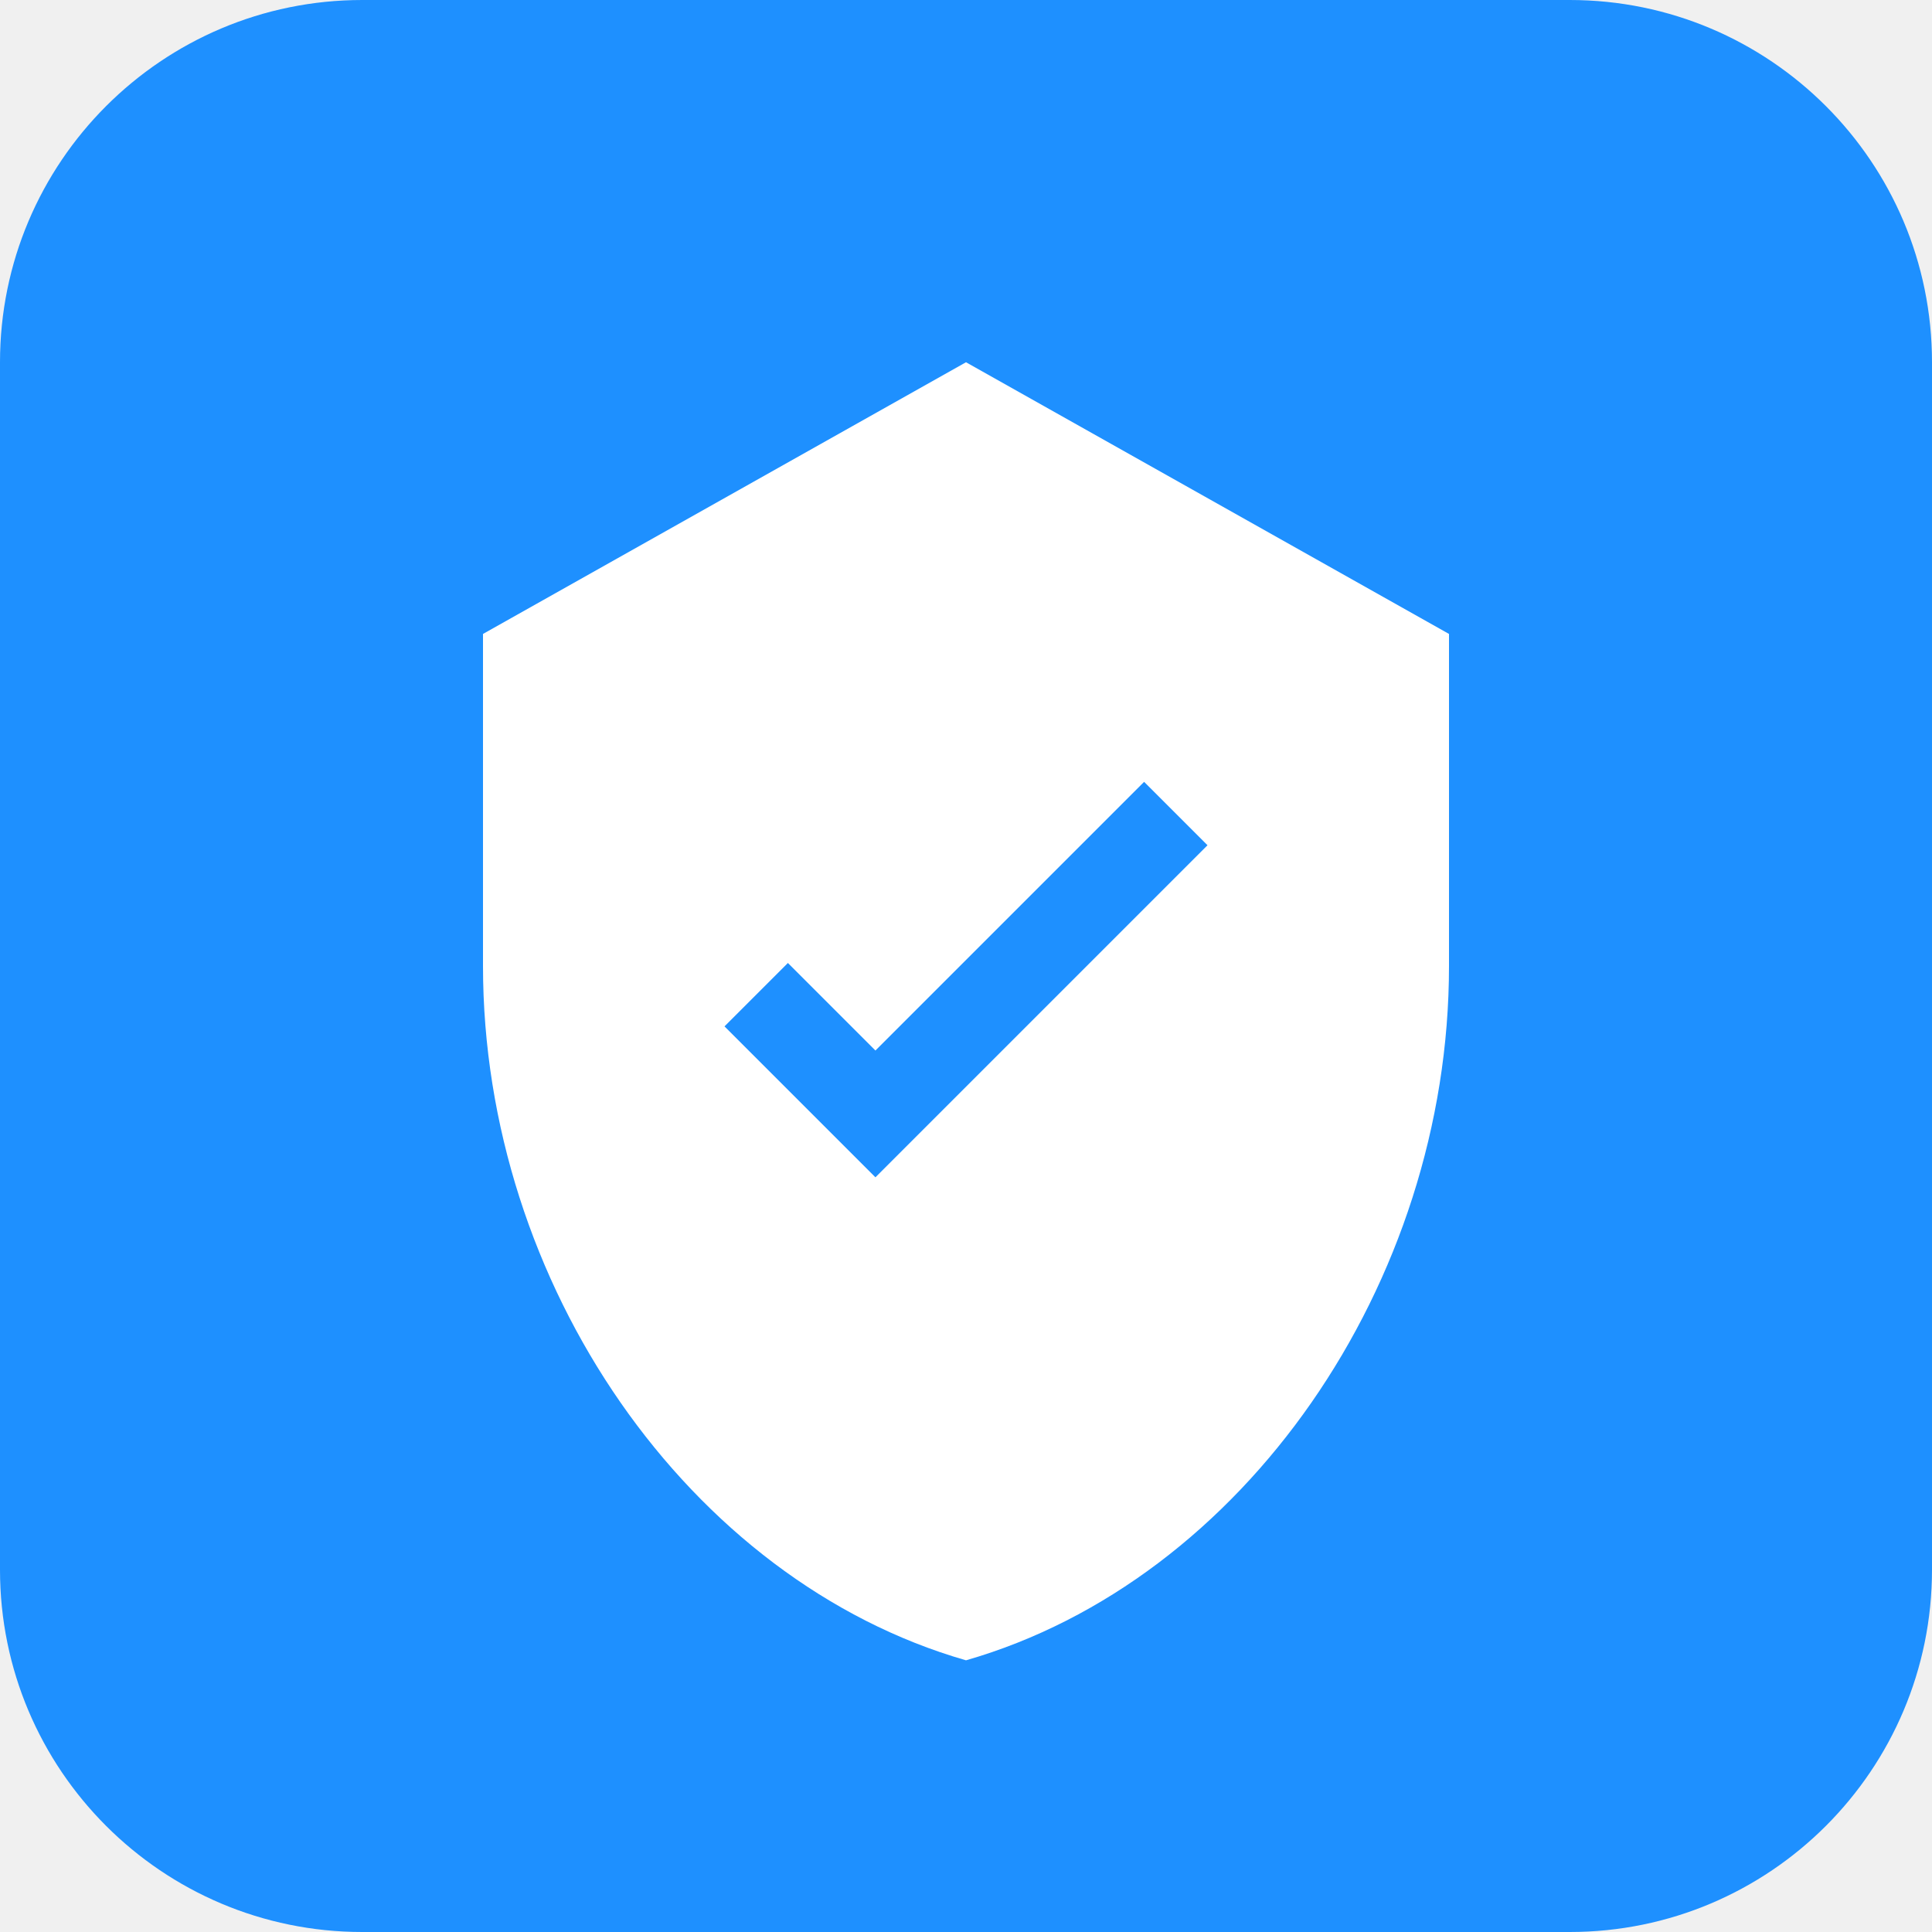
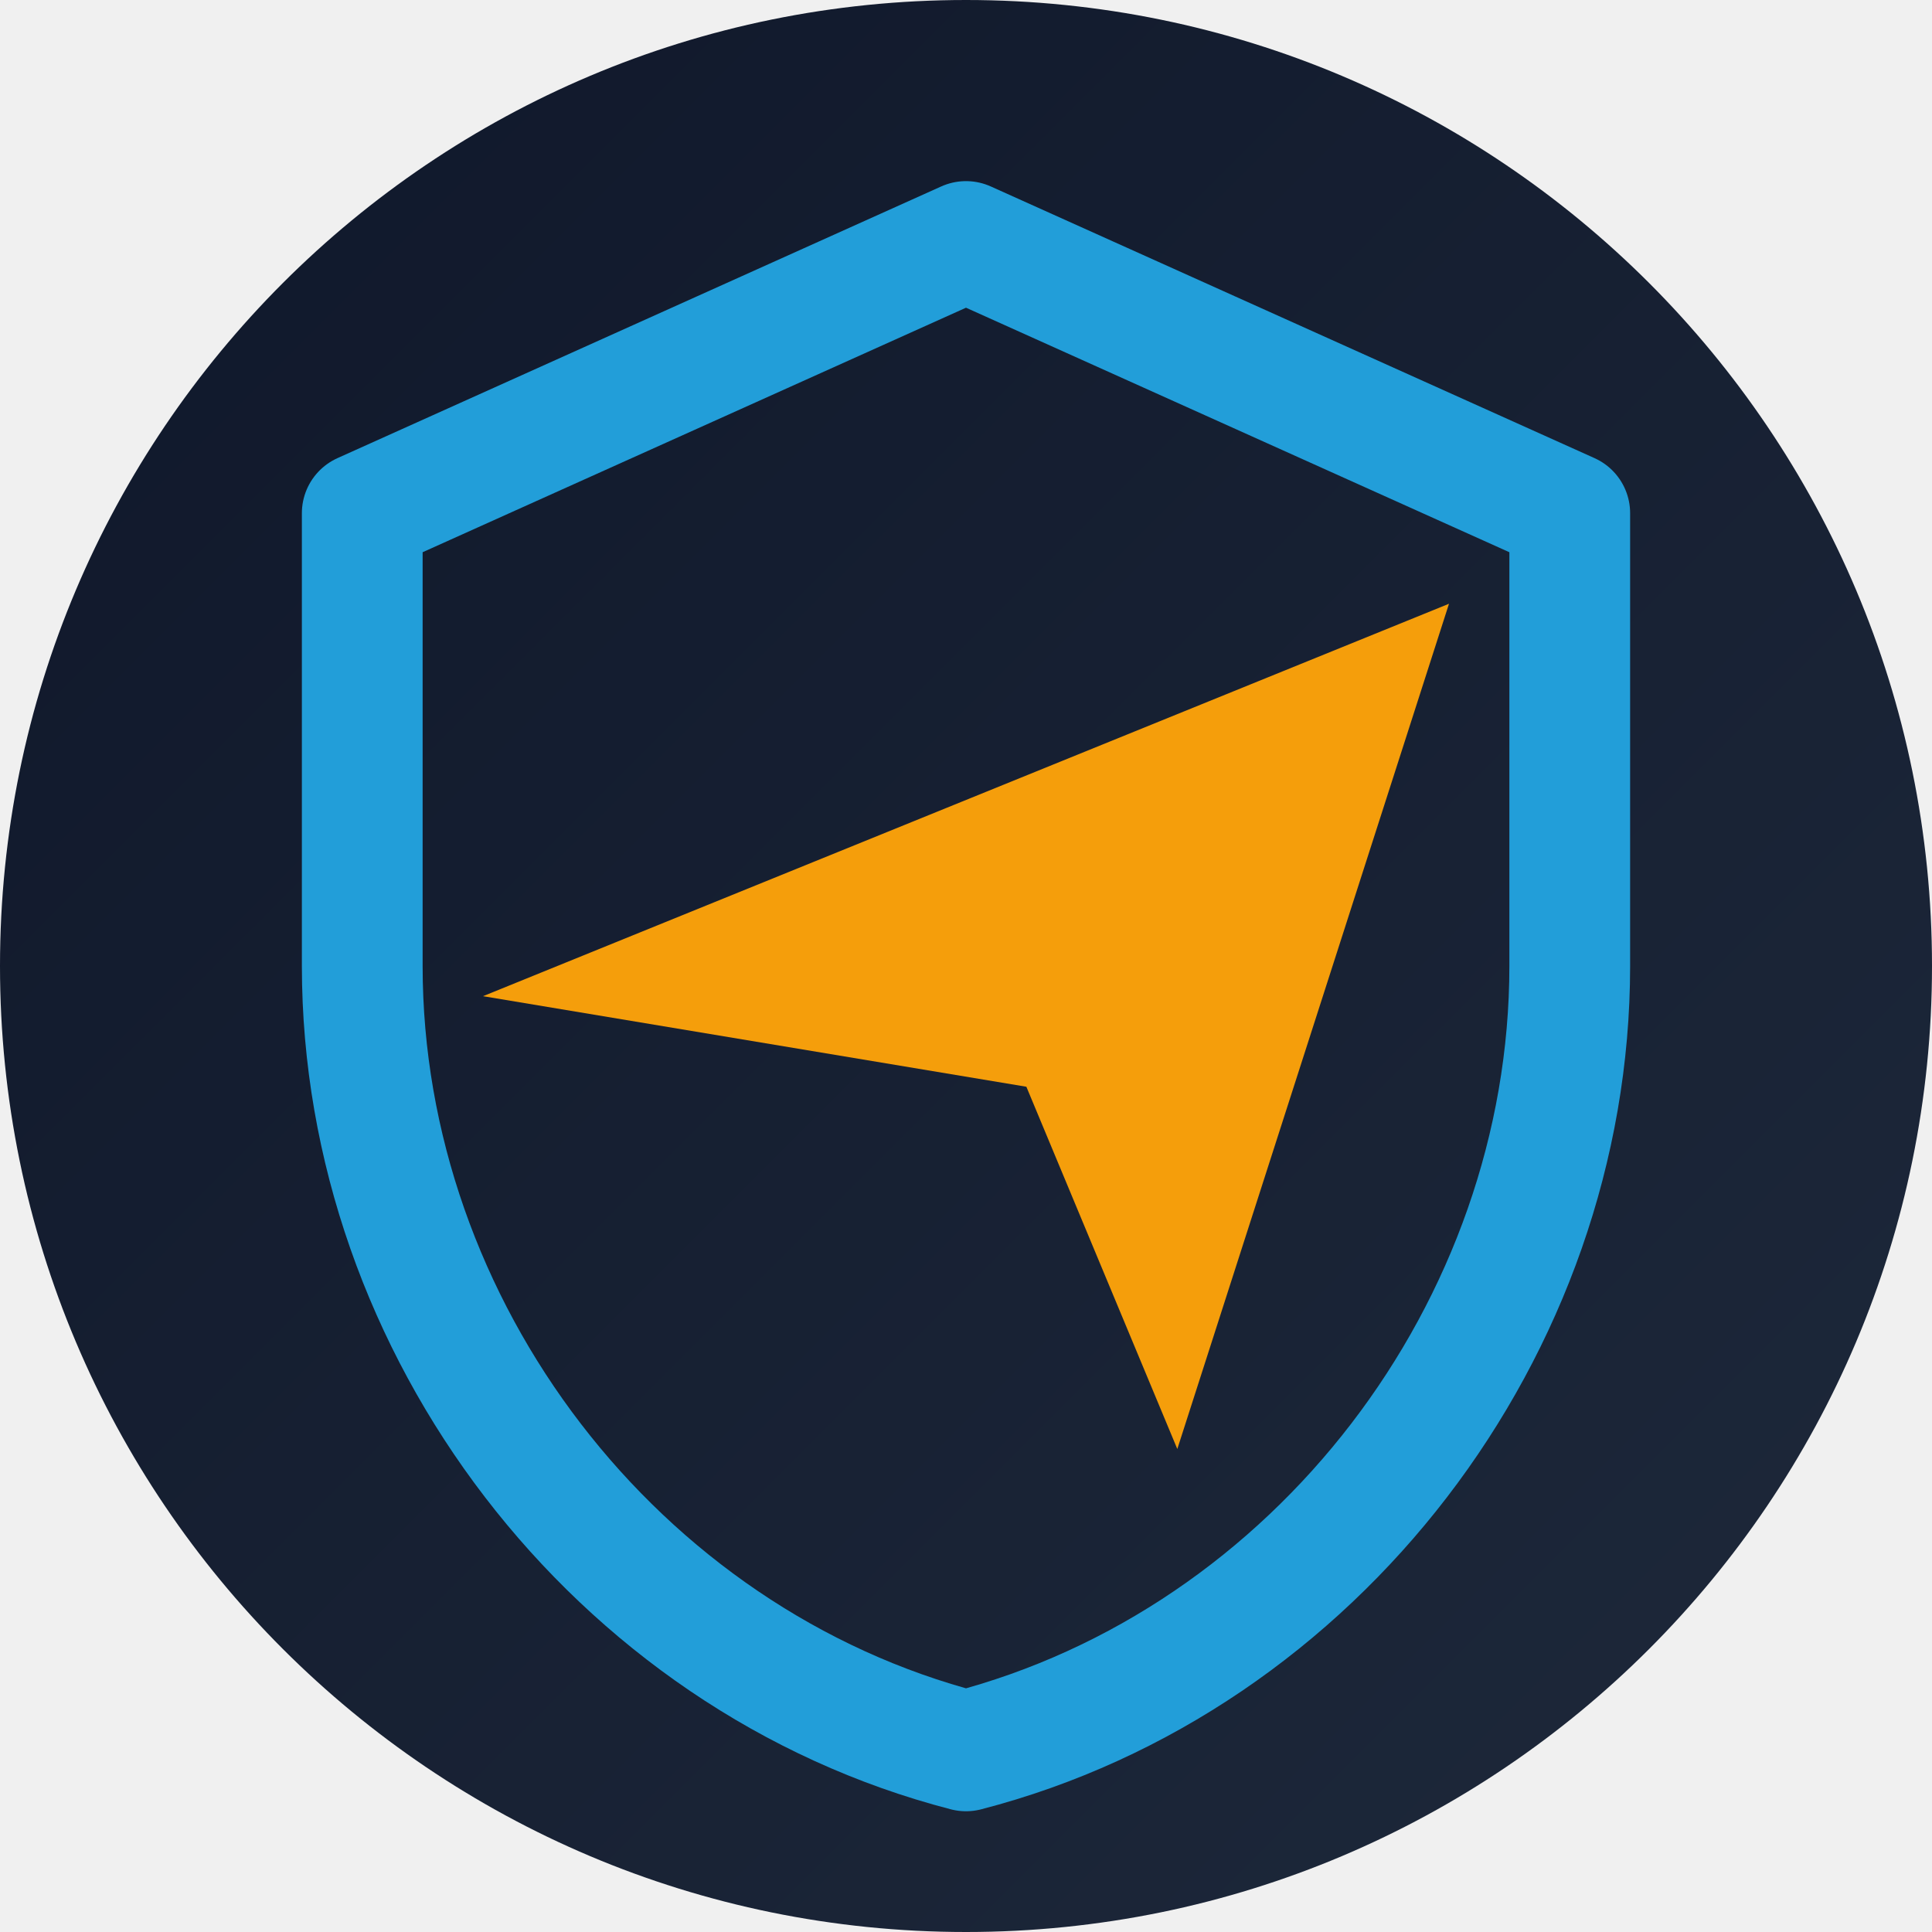
<svg xmlns="http://www.w3.org/2000/svg" width="32" height="32" viewBox="0 0 32 32" fill="none">
-   <rect width="32" height="32" rx="6" fill="#1E90FF" />
-   <path d="M16 6L24 10.5V16C24 21.27 20.59 26.18 16 27.5C11.41 26.18 8 21.27 8 16V10.5L16 6Z" fill="white" />
-   <path d="M14.5 19.5L12 17L13.05 15.95L14.5 17.4L18.95 12.95L20 14L14.5 19.5Z" fill="#1E90FF" />
+   <circle cx="16" cy="16" r="16" fill="url(#bg_gradient)" />
+   <path d="M16 4L26 8.5V16C26 22 21.8 27.5 16 29C10.2 27.5 6 22 6 16V8.5L16 4Z" stroke="#229ED9" stroke-width="2" stroke-linejoin="round" />
+   <path d="M8 16.5L24 10L19.5 24L17 18L8 16.5Z" fill="#F59E0B">
+     <animate attributeName="opacity" values="1;0.8;1" dur="3s" repeatCount="indefinite" />
+   </path>
+   <defs>
+     <linearGradient id="bg_gradient" x1="0" y1="0" x2="32" y2="32" gradientUnits="userSpaceOnUse">
+       <stop stop-color="#0F172A" />
+       <stop offset="1" stop-color="#1E293B" />
+     </linearGradient>
+   </defs>
</svg>
